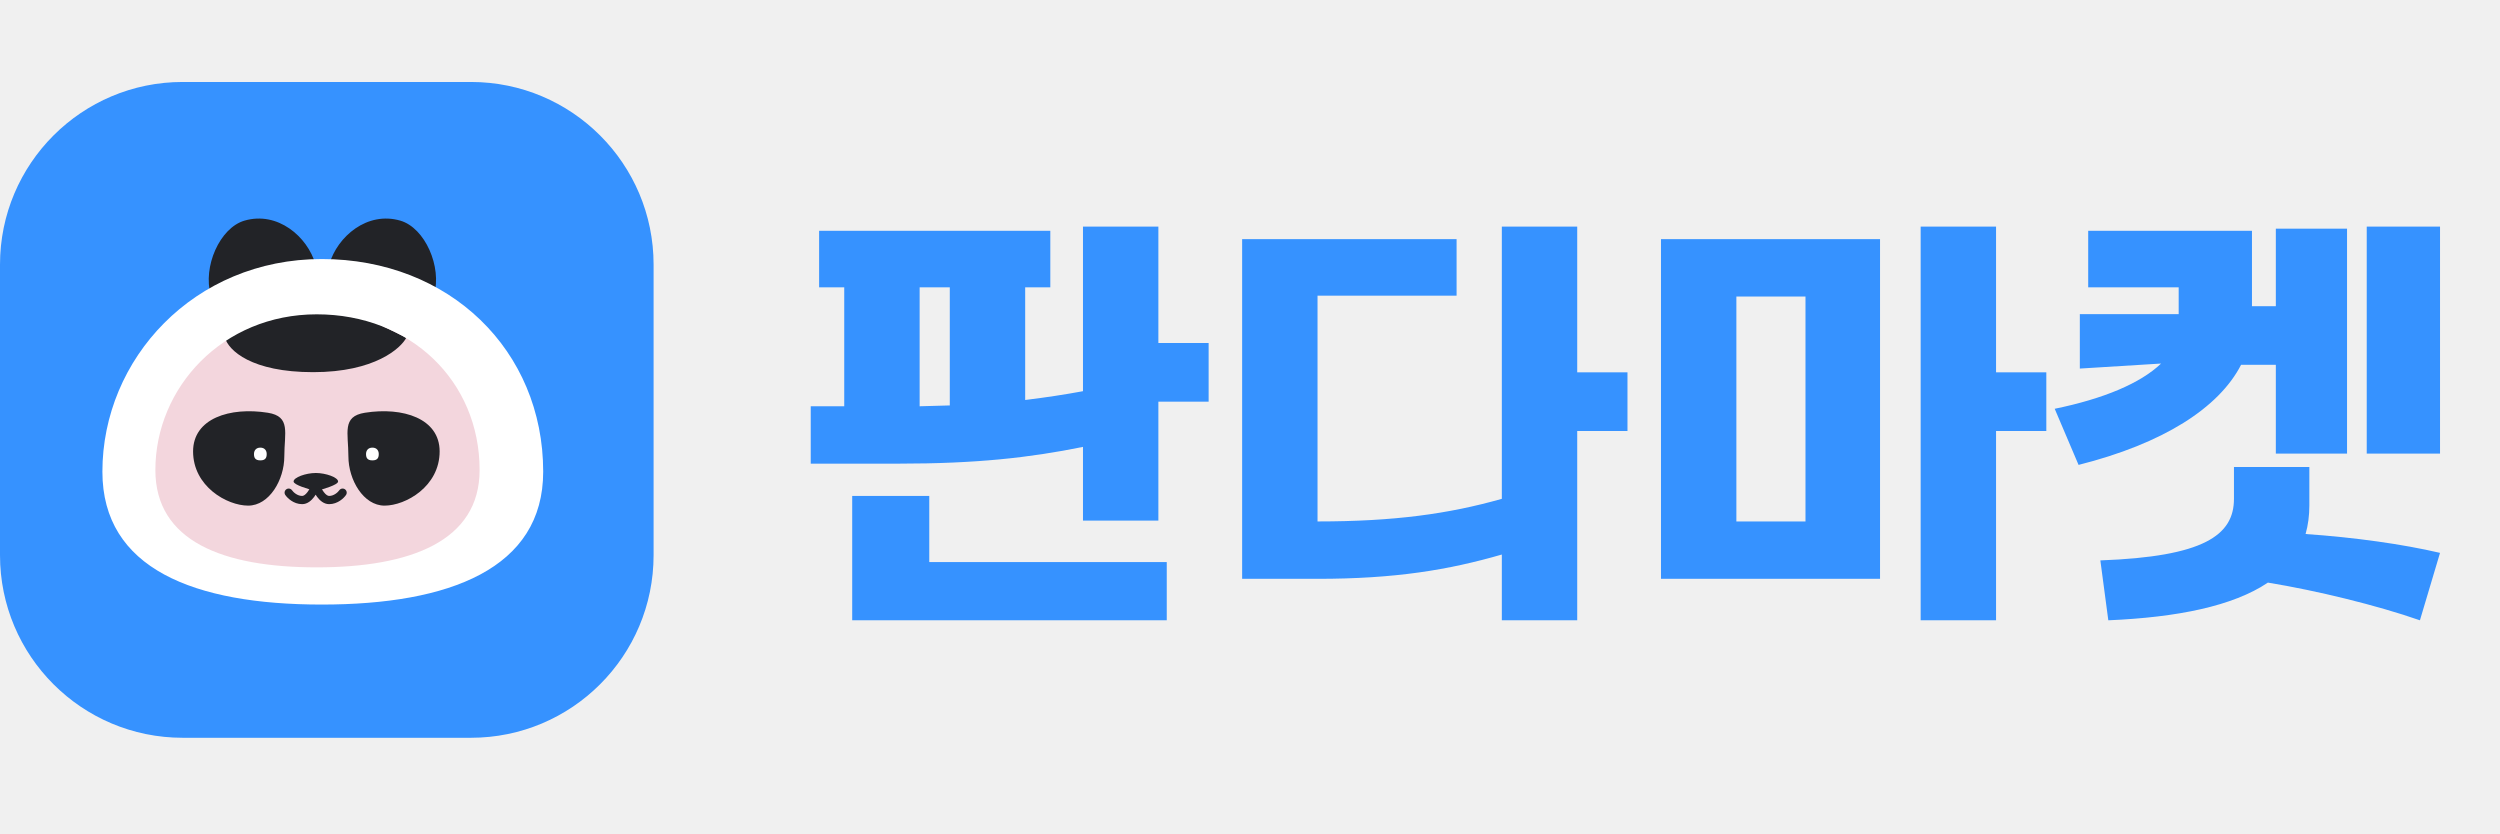
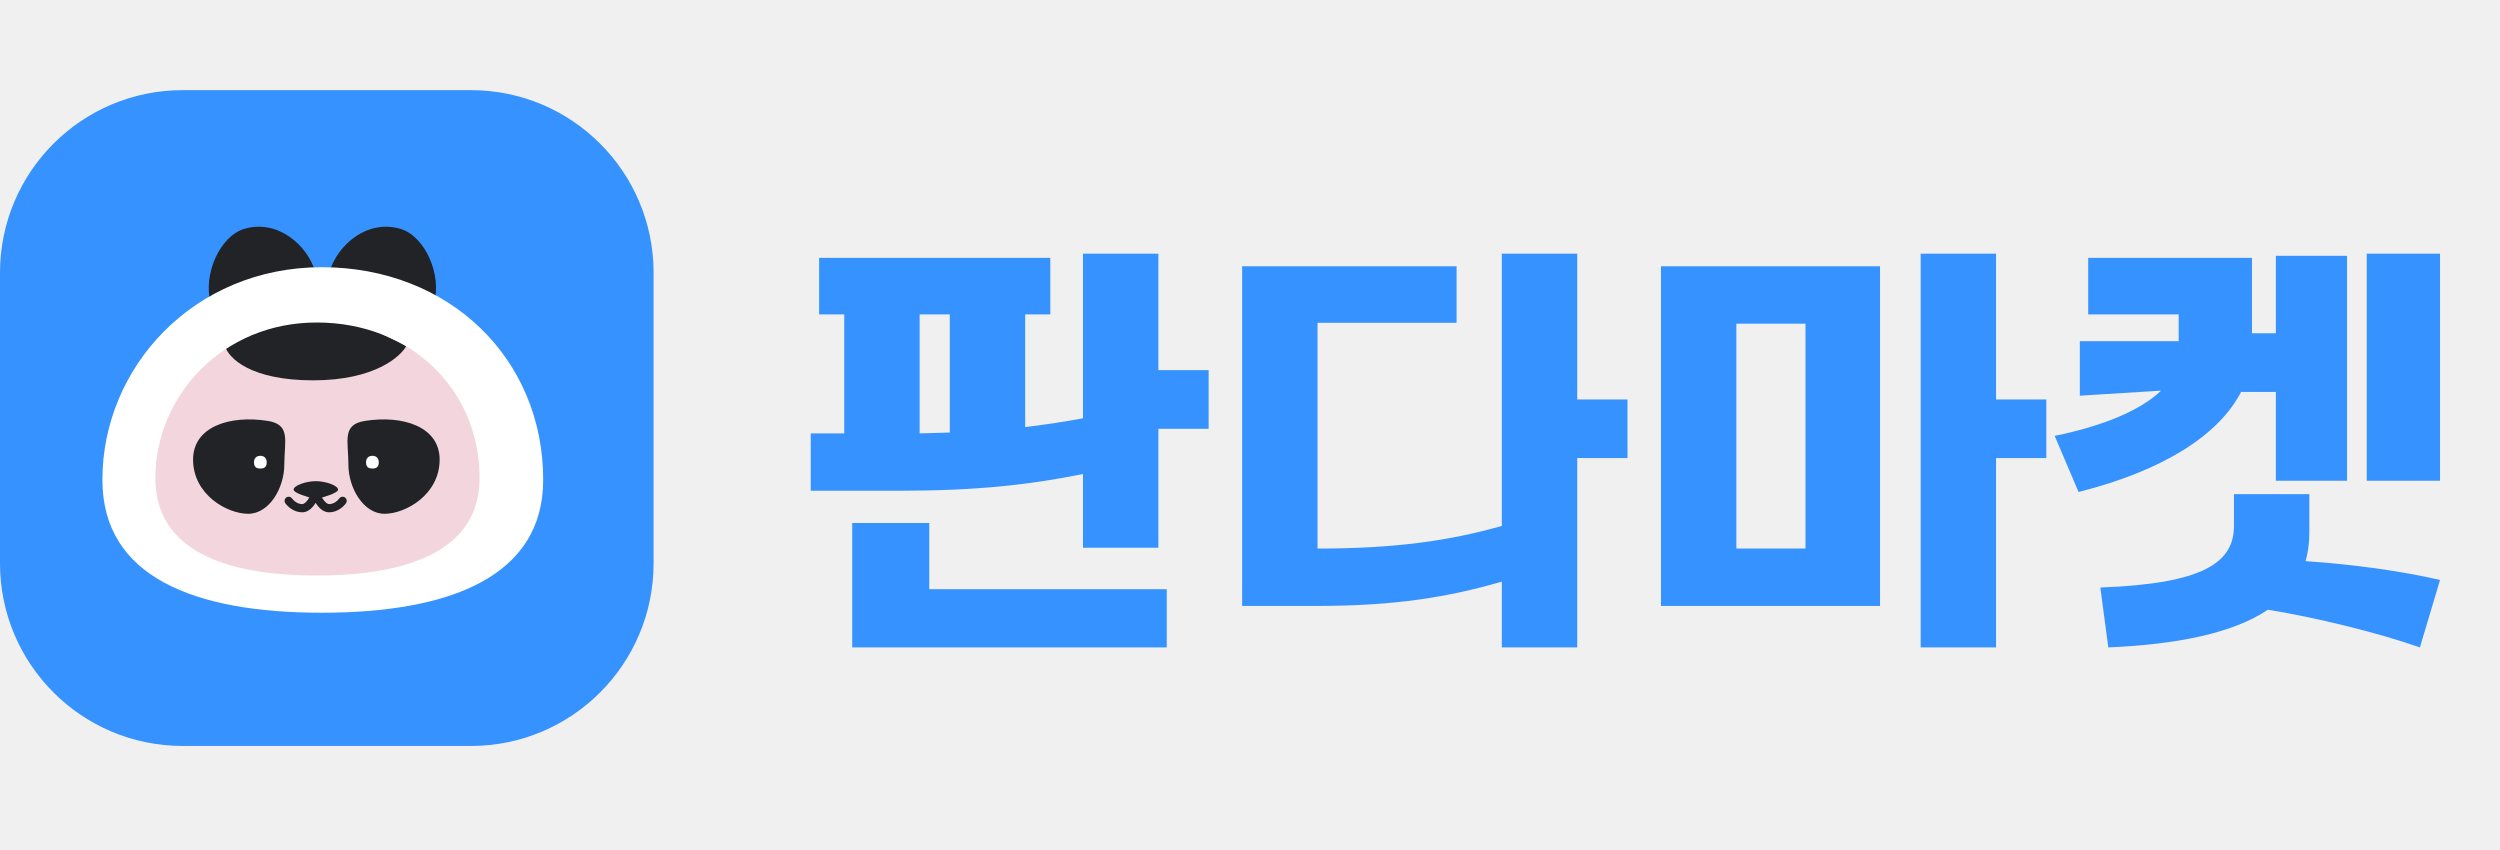
- <svg xmlns="http://www.w3.org/2000/svg" width="396" height="132" viewBox="0 0 396 132" fill="none">
-   <rect y="12.984" width="103.529" height="103.88" rx="28.932" fill="#3692FF" />
-   <path d="M49.99 41.906C51.282 46.372 47.865 51.293 43.949 52.434C40.032 53.575 34.681 51.209 33.389 46.743C32.096 42.277 34.809 36.089 38.726 34.948C43.949 33.426 48.698 37.44 49.99 41.906Z" fill="#222327" />
-   <path d="M52.144 41.906C50.852 46.372 54.269 51.293 58.186 52.434C62.102 53.575 67.454 51.209 68.746 46.743C70.038 42.277 67.325 36.089 63.408 34.948C58.186 33.426 53.437 37.44 52.144 41.906Z" fill="#222327" />
-   <path d="M76.397 74.532C76.397 85.891 65.259 90.114 50.066 90.114C34.873 90.114 23.986 85.891 23.986 74.532C23.986 61.319 34.873 49.602 50.066 49.602C65.259 49.602 76.397 60.322 76.397 74.532Z" fill="#F3D6DD" />
-   <path d="M45.036 72.29C45.036 76.01 42.648 80.091 39.312 80.091C35.974 80.091 30.584 77.06 30.584 71.502C30.584 66.282 36.407 64.425 42.425 65.379C46.113 65.963 45.036 68.569 45.036 72.29Z" fill="#222327" />
-   <path d="M42.245 71.914C42.245 72.472 42.077 72.924 41.238 72.924C40.399 72.924 40.231 72.472 40.231 71.914C40.231 71.356 40.567 70.904 41.238 70.904C41.91 70.904 42.245 71.356 42.245 71.914Z" fill="white" />
-   <path d="M55.187 72.29C55.187 76.01 57.575 80.091 60.912 80.091C64.249 80.091 69.639 77.06 69.639 71.502C69.639 66.282 63.816 64.425 57.798 65.379C54.11 65.963 55.187 68.569 55.187 72.29Z" fill="#222327" />
-   <path d="M57.981 71.914C57.981 72.472 58.149 72.924 58.988 72.924C59.827 72.924 59.995 72.472 59.995 71.914C59.995 71.356 59.66 70.904 58.988 70.904C58.317 70.904 57.981 71.356 57.981 71.914Z" fill="white" />
-   <path d="M46.266 77.671C46.062 77.374 45.657 77.298 45.361 77.501C45.064 77.705 44.988 78.11 45.191 78.406L46.266 77.671ZM49.999 76.87L50.615 76.659C50.525 76.396 50.277 76.219 49.999 76.219C49.721 76.219 49.473 76.396 49.383 76.659L49.999 76.87ZM54.806 78.406C55.01 78.11 54.934 77.705 54.638 77.501C54.341 77.298 53.936 77.374 53.733 77.671L54.806 78.406ZM45.191 78.406C45.371 78.669 45.698 79.021 46.136 79.311C46.578 79.605 47.169 79.858 47.864 79.858V78.556C47.491 78.556 47.148 78.42 46.856 78.226C46.56 78.03 46.353 77.798 46.266 77.671L45.191 78.406ZM47.864 79.858C48.719 79.858 49.355 79.248 49.752 78.722C50.17 78.168 50.465 77.518 50.615 77.081L49.383 76.659C49.266 77.001 49.028 77.52 48.712 77.939C48.374 78.387 48.076 78.556 47.864 78.556V79.858ZM49.383 77.081C49.533 77.518 49.828 78.168 50.246 78.722C50.642 79.248 51.279 79.858 52.134 79.858V78.556C51.922 78.556 51.624 78.387 51.286 77.939C50.97 77.52 50.732 77.001 50.615 76.659L49.383 77.081ZM52.134 79.858C52.829 79.858 53.42 79.605 53.862 79.311C54.3 79.021 54.627 78.669 54.806 78.406L53.733 77.671C53.645 77.798 53.438 78.03 53.142 78.226C52.85 78.42 52.507 78.556 52.134 78.556V79.858Z" fill="#222327" />
-   <path d="M53.553 76.269C53.553 76.811 51.115 77.5 50.294 77.716C50.119 77.763 49.938 77.763 49.763 77.716C48.942 77.5 46.504 76.811 46.504 76.269C46.504 75.618 48.453 74.922 50.028 74.922C51.604 74.922 53.553 75.618 53.553 76.269Z" fill="#222327" />
-   <path d="M49.607 58.951C39.813 58.951 36.213 55.51 35.631 53.498L40.29 48.434L50.383 46.681L64.36 53.498C63.519 55.121 59.412 58.951 49.607 58.951Z" fill="#222327" />
-   <path fill-rule="evenodd" clip-rule="evenodd" d="M50.963 95.763C71.203 95.763 86.041 90.059 86.041 74.712C86.041 55.514 71.203 41.031 50.963 41.031C30.723 41.031 16.22 56.861 16.22 74.712C16.22 90.059 30.723 95.763 50.963 95.763ZM50.167 89.87C65.055 89.87 75.97 85.692 75.97 74.454C75.97 60.395 65.055 49.789 50.167 49.789C35.279 49.789 24.611 61.382 24.611 74.454C24.611 85.692 35.279 89.87 50.167 89.87Z" fill="white" />
-   <path d="M183.487 54.335H191.448V63.623H183.487V82.465H171.545V70.788C163.053 72.513 154.627 73.442 142.353 73.442H128.421V64.353H133.728V45.511H129.748V36.555H166.37V45.511H162.389V63.358C165.64 62.96 168.692 62.495 171.545 61.965V35.891H183.487V54.335ZM134.989 98.255V78.551H147.196V89.033H184.813V98.255H134.989ZM145.67 64.353C147.329 64.287 148.921 64.287 150.447 64.22V45.511H145.67V64.353ZM257.792 58.979V68.267H249.831V98.255H237.889V87.839C229.397 90.294 220.971 91.687 208.697 91.687H196.755V37.882H230.724V46.838H208.697V82.598C220.839 82.598 229.463 81.404 237.889 79.015V35.891H249.831V58.979H257.792ZM324.137 58.979V68.267H316.175V98.255H304.233V35.891H316.175V58.979H324.137ZM263.1 91.687V37.882H297.798V91.687H263.1ZM275.042 82.598H285.989V46.971H275.042V82.598ZM374.89 35.891H386.5V71.85H374.89V35.891ZM325.464 64.751C333.226 63.159 339.064 60.704 342.315 57.586L329.444 58.382V49.757H345.102V45.511H330.771V36.555H356.712V48.497H360.493V36.223H371.772V71.85H360.493V57.785H354.987C351.471 64.618 342.647 70.258 329.245 73.641L325.464 64.751ZM332.695 88.768C349.082 88.171 353.859 84.787 353.859 79.015V73.973H365.801V80.077C365.801 81.669 365.602 83.195 365.204 84.588C372.9 85.119 380.529 86.18 386.5 87.574L383.316 98.255C376.482 95.867 366.929 93.545 359.233 92.284C353.726 95.999 344.903 97.791 333.956 98.255L332.695 88.768Z" fill="#3692FF" />
+ <svg xmlns="http://www.w3.org/2000/svg" width="153" height="52" viewBox="0 0 153 52" fill="none">
+   <rect y="5.517" width="40" height="40.135" rx="11.178" fill="#3692FF" />
+   <path d="M19.314 16.691C19.814 18.416 18.493 20.318 16.98 20.759C15.467 21.2 13.399 20.285 12.9 18.56C12.401 16.834 13.449 14.443 14.962 14.003C16.98 13.415 18.815 14.966 19.314 16.691Z" fill="#222327" />
+   <path d="M20.146 16.691C19.647 18.416 20.967 20.318 22.481 20.759C23.994 21.2 26.061 20.285 26.561 18.56C27.06 16.834 26.012 14.443 24.499 14.003C22.481 13.415 20.646 14.966 20.146 16.691Z" fill="#222327" />
+   <path d="M29.517 29.297C29.517 33.685 25.214 35.317 19.344 35.317C13.473 35.317 9.267 33.685 9.267 29.297C9.267 24.192 13.473 19.664 19.344 19.664C25.214 19.664 29.517 23.806 29.517 29.297Z" fill="#F3D6DD" />
+   <path d="M17.4 28.43C17.4 29.867 16.478 31.444 15.188 31.444C13.899 31.444 11.816 30.273 11.816 28.126C11.816 26.109 14.066 25.392 16.391 25.76C17.816 25.986 17.4 26.993 17.4 28.43Z" fill="#222327" />
+   <path d="M16.322 28.285C16.322 28.501 16.257 28.675 15.933 28.675C15.609 28.675 15.544 28.501 15.544 28.285C15.544 28.069 15.674 27.895 15.933 27.895C16.192 27.895 16.322 28.069 16.322 28.285Z" fill="white" />
+   <path d="M21.322 28.43C21.322 29.868 22.245 31.444 23.534 31.444C24.823 31.444 26.906 30.273 26.906 28.126C26.906 26.109 24.656 25.392 22.331 25.76C20.906 25.986 21.322 26.993 21.322 28.43Z" fill="#222327" />
+   <path d="M22.402 28.285C22.402 28.501 22.467 28.675 22.791 28.675C23.115 28.675 23.18 28.501 23.18 28.285C23.18 28.069 23.05 27.895 22.791 27.895C22.532 27.895 22.402 28.069 22.402 28.285Z" fill="white" />
+   <path d="M17.875 30.509C17.797 30.395 17.64 30.365 17.526 30.444C17.411 30.522 17.382 30.679 17.46 30.794L17.875 30.509ZM19.318 30.2L19.556 30.118C19.521 30.017 19.425 29.948 19.318 29.948C19.21 29.948 19.115 30.017 19.08 30.118L19.318 30.2ZM21.175 30.794C21.254 30.679 21.224 30.522 21.11 30.444C20.995 30.365 20.839 30.395 20.76 30.509L21.175 30.794ZM17.46 30.794C17.53 30.895 17.656 31.031 17.825 31.143C17.996 31.256 18.224 31.354 18.493 31.354V30.851C18.349 30.851 18.216 30.799 18.103 30.724C17.989 30.648 17.909 30.558 17.875 30.509L17.46 30.794ZM18.493 31.354C18.823 31.354 19.069 31.119 19.222 30.916C19.384 30.701 19.498 30.45 19.556 30.281L19.08 30.118C19.035 30.25 18.942 30.451 18.82 30.613C18.69 30.786 18.575 30.851 18.493 30.851V31.354ZM19.08 30.281C19.138 30.45 19.252 30.701 19.413 30.916C19.566 31.119 19.812 31.354 20.143 31.354V30.851C20.061 30.851 19.946 30.786 19.815 30.613C19.693 30.451 19.601 30.25 19.556 30.118L19.08 30.281ZM20.143 31.354C20.411 31.354 20.64 31.256 20.81 31.143C20.98 31.031 21.106 30.895 21.175 30.794L20.76 30.509C20.727 30.558 20.647 30.648 20.532 30.724C20.419 30.799 20.287 30.851 20.143 30.851V31.354Z" fill="#222327" />
+   <path d="M20.691 29.968C20.691 30.177 19.749 30.443 19.432 30.527C19.364 30.545 19.294 30.545 19.227 30.527C18.909 30.443 17.967 30.177 17.967 29.968C17.967 29.716 18.72 29.447 19.329 29.447C19.938 29.447 20.691 29.716 20.691 29.968Z" fill="#222327" />
+   <path d="M19.166 23.277C15.382 23.277 13.992 21.947 13.767 21.17L15.566 19.213L19.466 18.536L24.866 21.17C24.541 21.797 22.955 23.277 19.166 23.277Z" fill="#222327" />
+   <path fill-rule="evenodd" clip-rule="evenodd" d="M19.69 37.499C27.51 37.499 33.243 35.296 33.243 29.366C33.243 21.949 27.51 16.353 19.69 16.353C11.87 16.353 6.267 22.469 6.267 29.366C6.267 35.296 11.87 37.499 19.69 37.499ZM19.383 35.222C25.135 35.222 29.352 33.608 29.352 29.266C29.352 23.834 25.135 19.737 19.383 19.737C13.63 19.737 9.509 24.216 9.509 29.266C9.509 33.608 13.63 35.222 19.383 35.222Z" fill="white" />
+   <path d="M70.893 22.652H73.969V26.241H70.893V33.52H66.279V29.009C62.998 29.675 59.742 30.034 55 30.034H49.617V26.523H51.668V19.243H50.13V15.782H64.279V19.243H62.741V26.138C63.997 25.984 65.176 25.805 66.279 25.6V15.526H70.893V22.652ZM52.155 39.621V32.008H56.871V36.058H71.405V39.621H52.155ZM56.282 26.523C56.922 26.497 57.538 26.497 58.127 26.471V19.243H56.282V26.523ZM99.602 24.446V28.035H96.526V39.621H91.912V35.597C88.631 36.545 85.375 37.083 80.633 37.083H76.019V16.295H89.143V19.755H80.633V33.572C85.324 33.572 88.656 33.11 91.912 32.188V15.526H96.526V24.446H99.602ZM125.235 24.446V28.035H122.159V39.621H117.545V15.526H122.159V24.446H125.235ZM101.652 37.083V16.295H115.058V37.083H101.652ZM106.266 33.572H110.496V19.807H106.266V33.572ZM144.844 15.526H149.33V29.419H144.844V15.526ZM125.747 26.676C128.746 26.061 131.002 25.113 132.258 23.908L127.285 24.216V20.883H133.335V19.243H127.798V15.782H137.821V20.396H139.282V15.654H143.639V29.419H139.282V23.985H137.154C135.795 26.625 132.386 28.804 127.208 30.111L125.747 26.676ZM128.541 35.956C134.873 35.725 136.718 34.417 136.718 32.188V30.239H141.332V32.598C141.332 33.213 141.255 33.802 141.102 34.341C144.075 34.546 147.023 34.956 149.33 35.494L148.099 39.621C145.459 38.698 141.768 37.801 138.795 37.314C136.667 38.749 133.258 39.442 129.028 39.621L128.541 35.956Z" fill="#3692FF" />
</svg>
